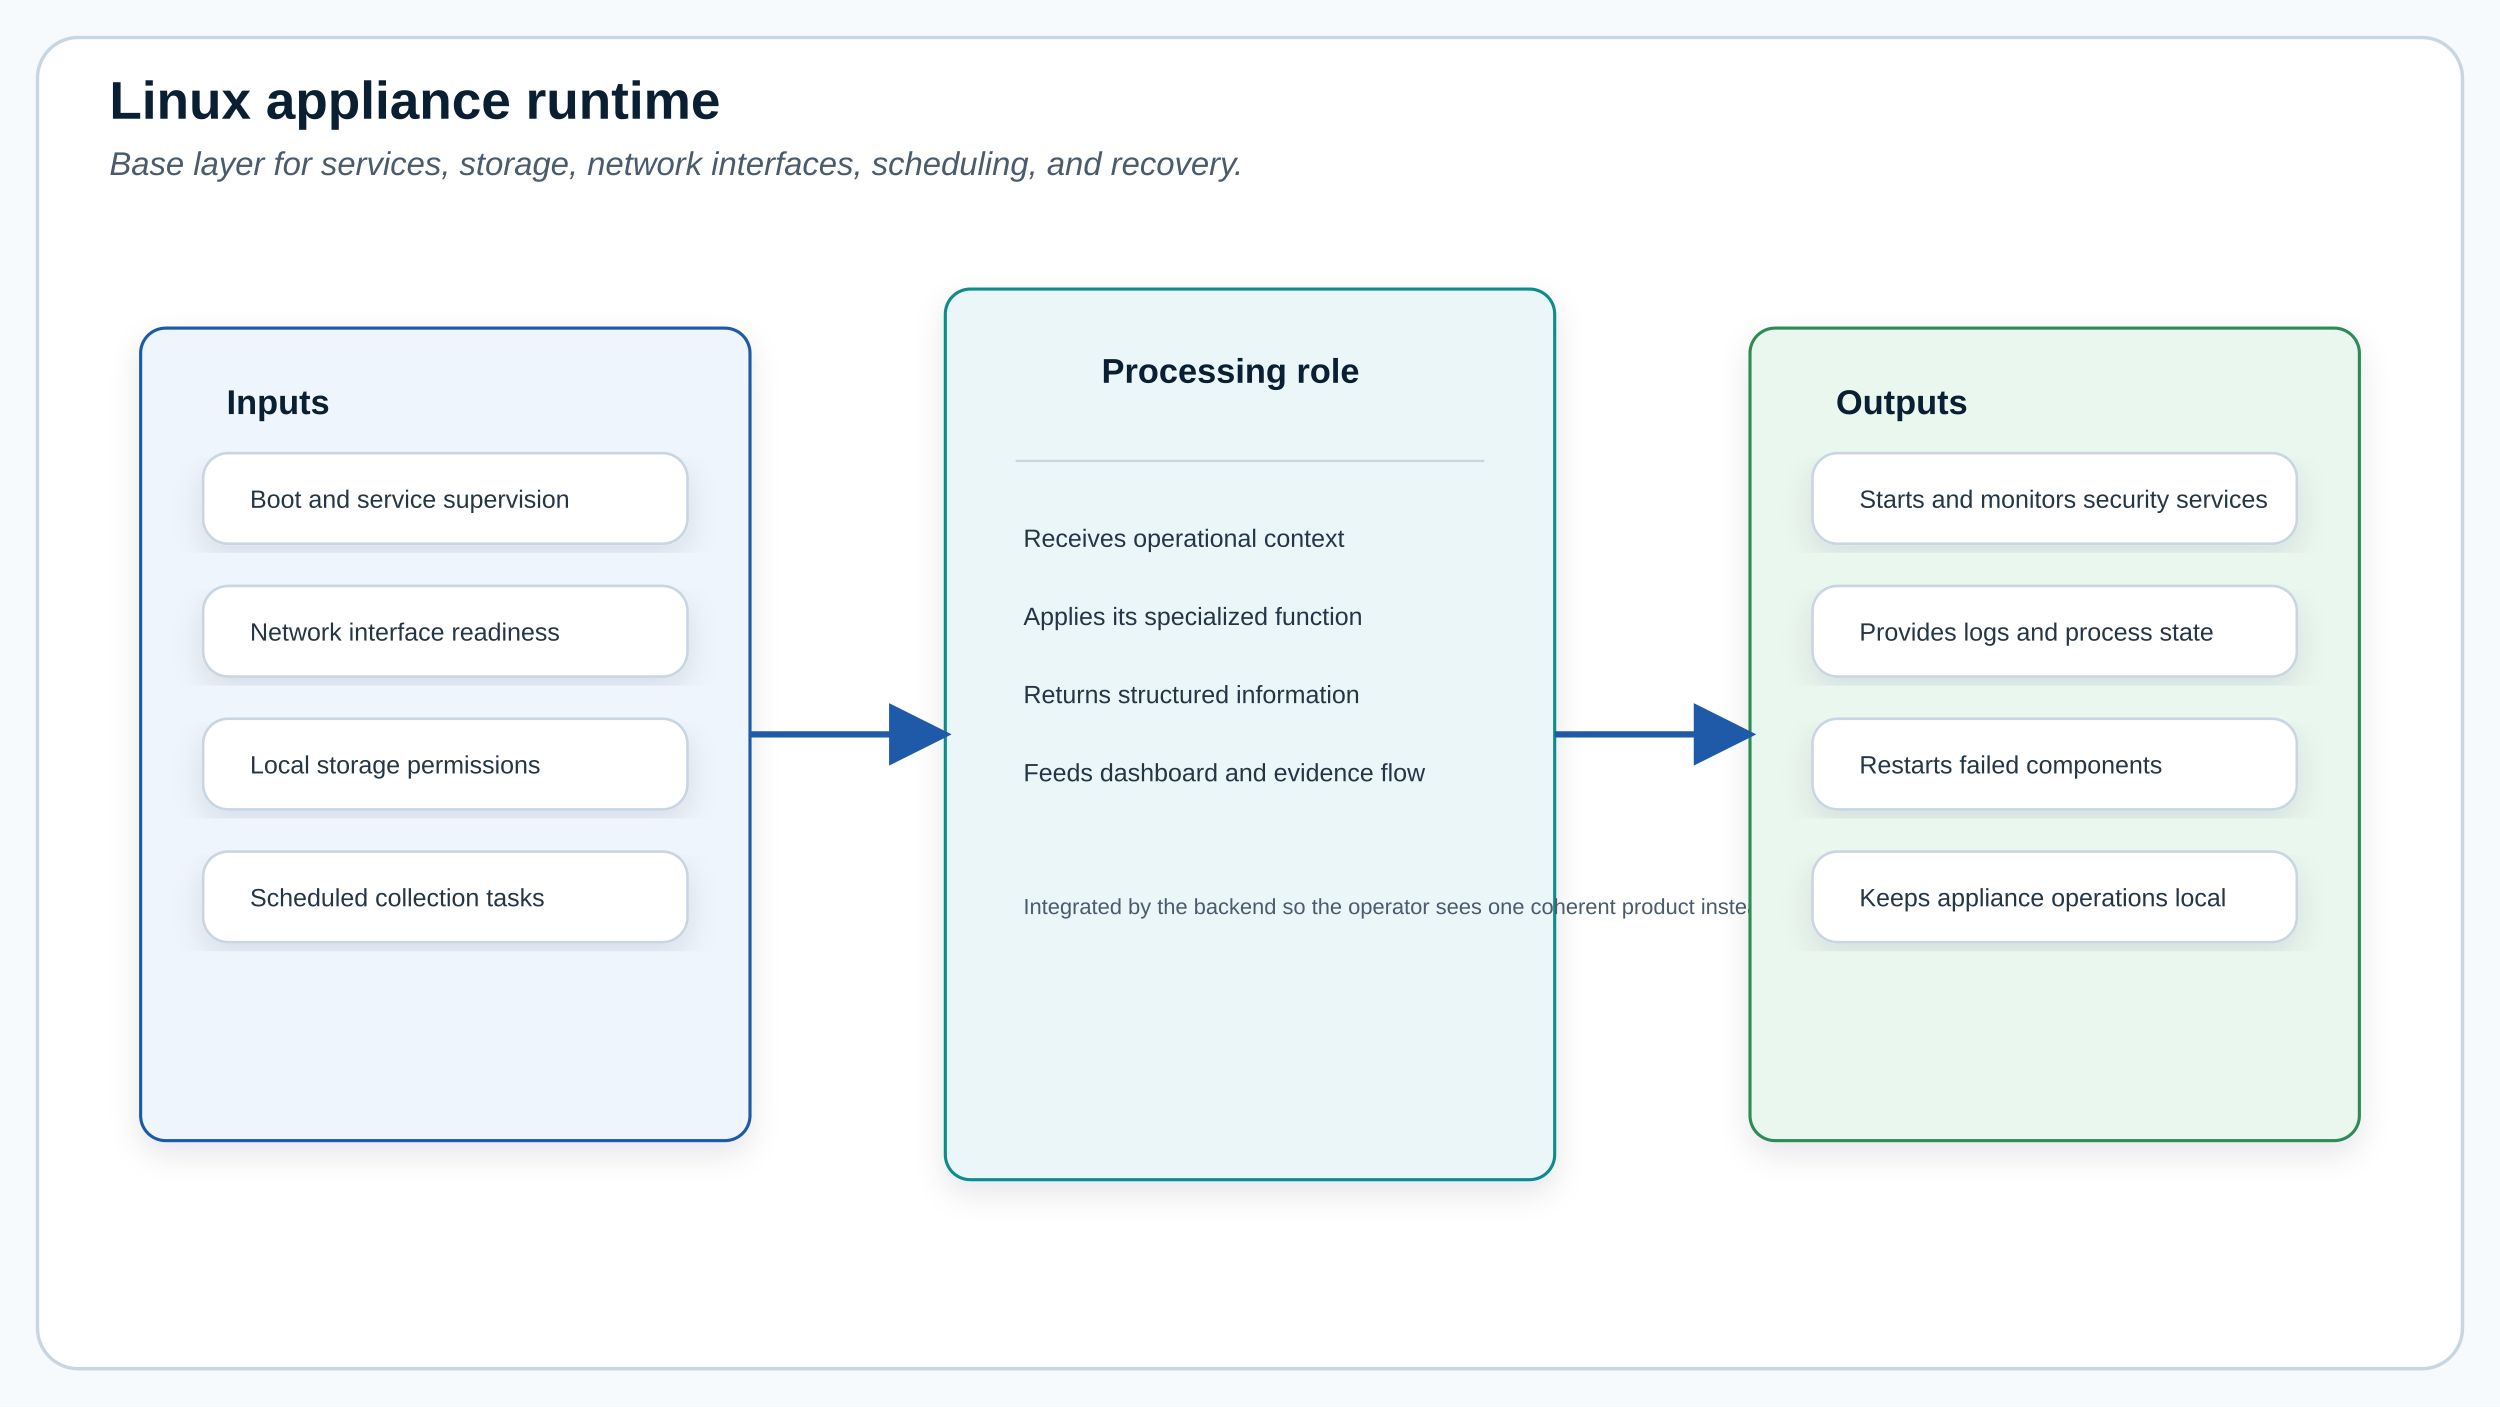
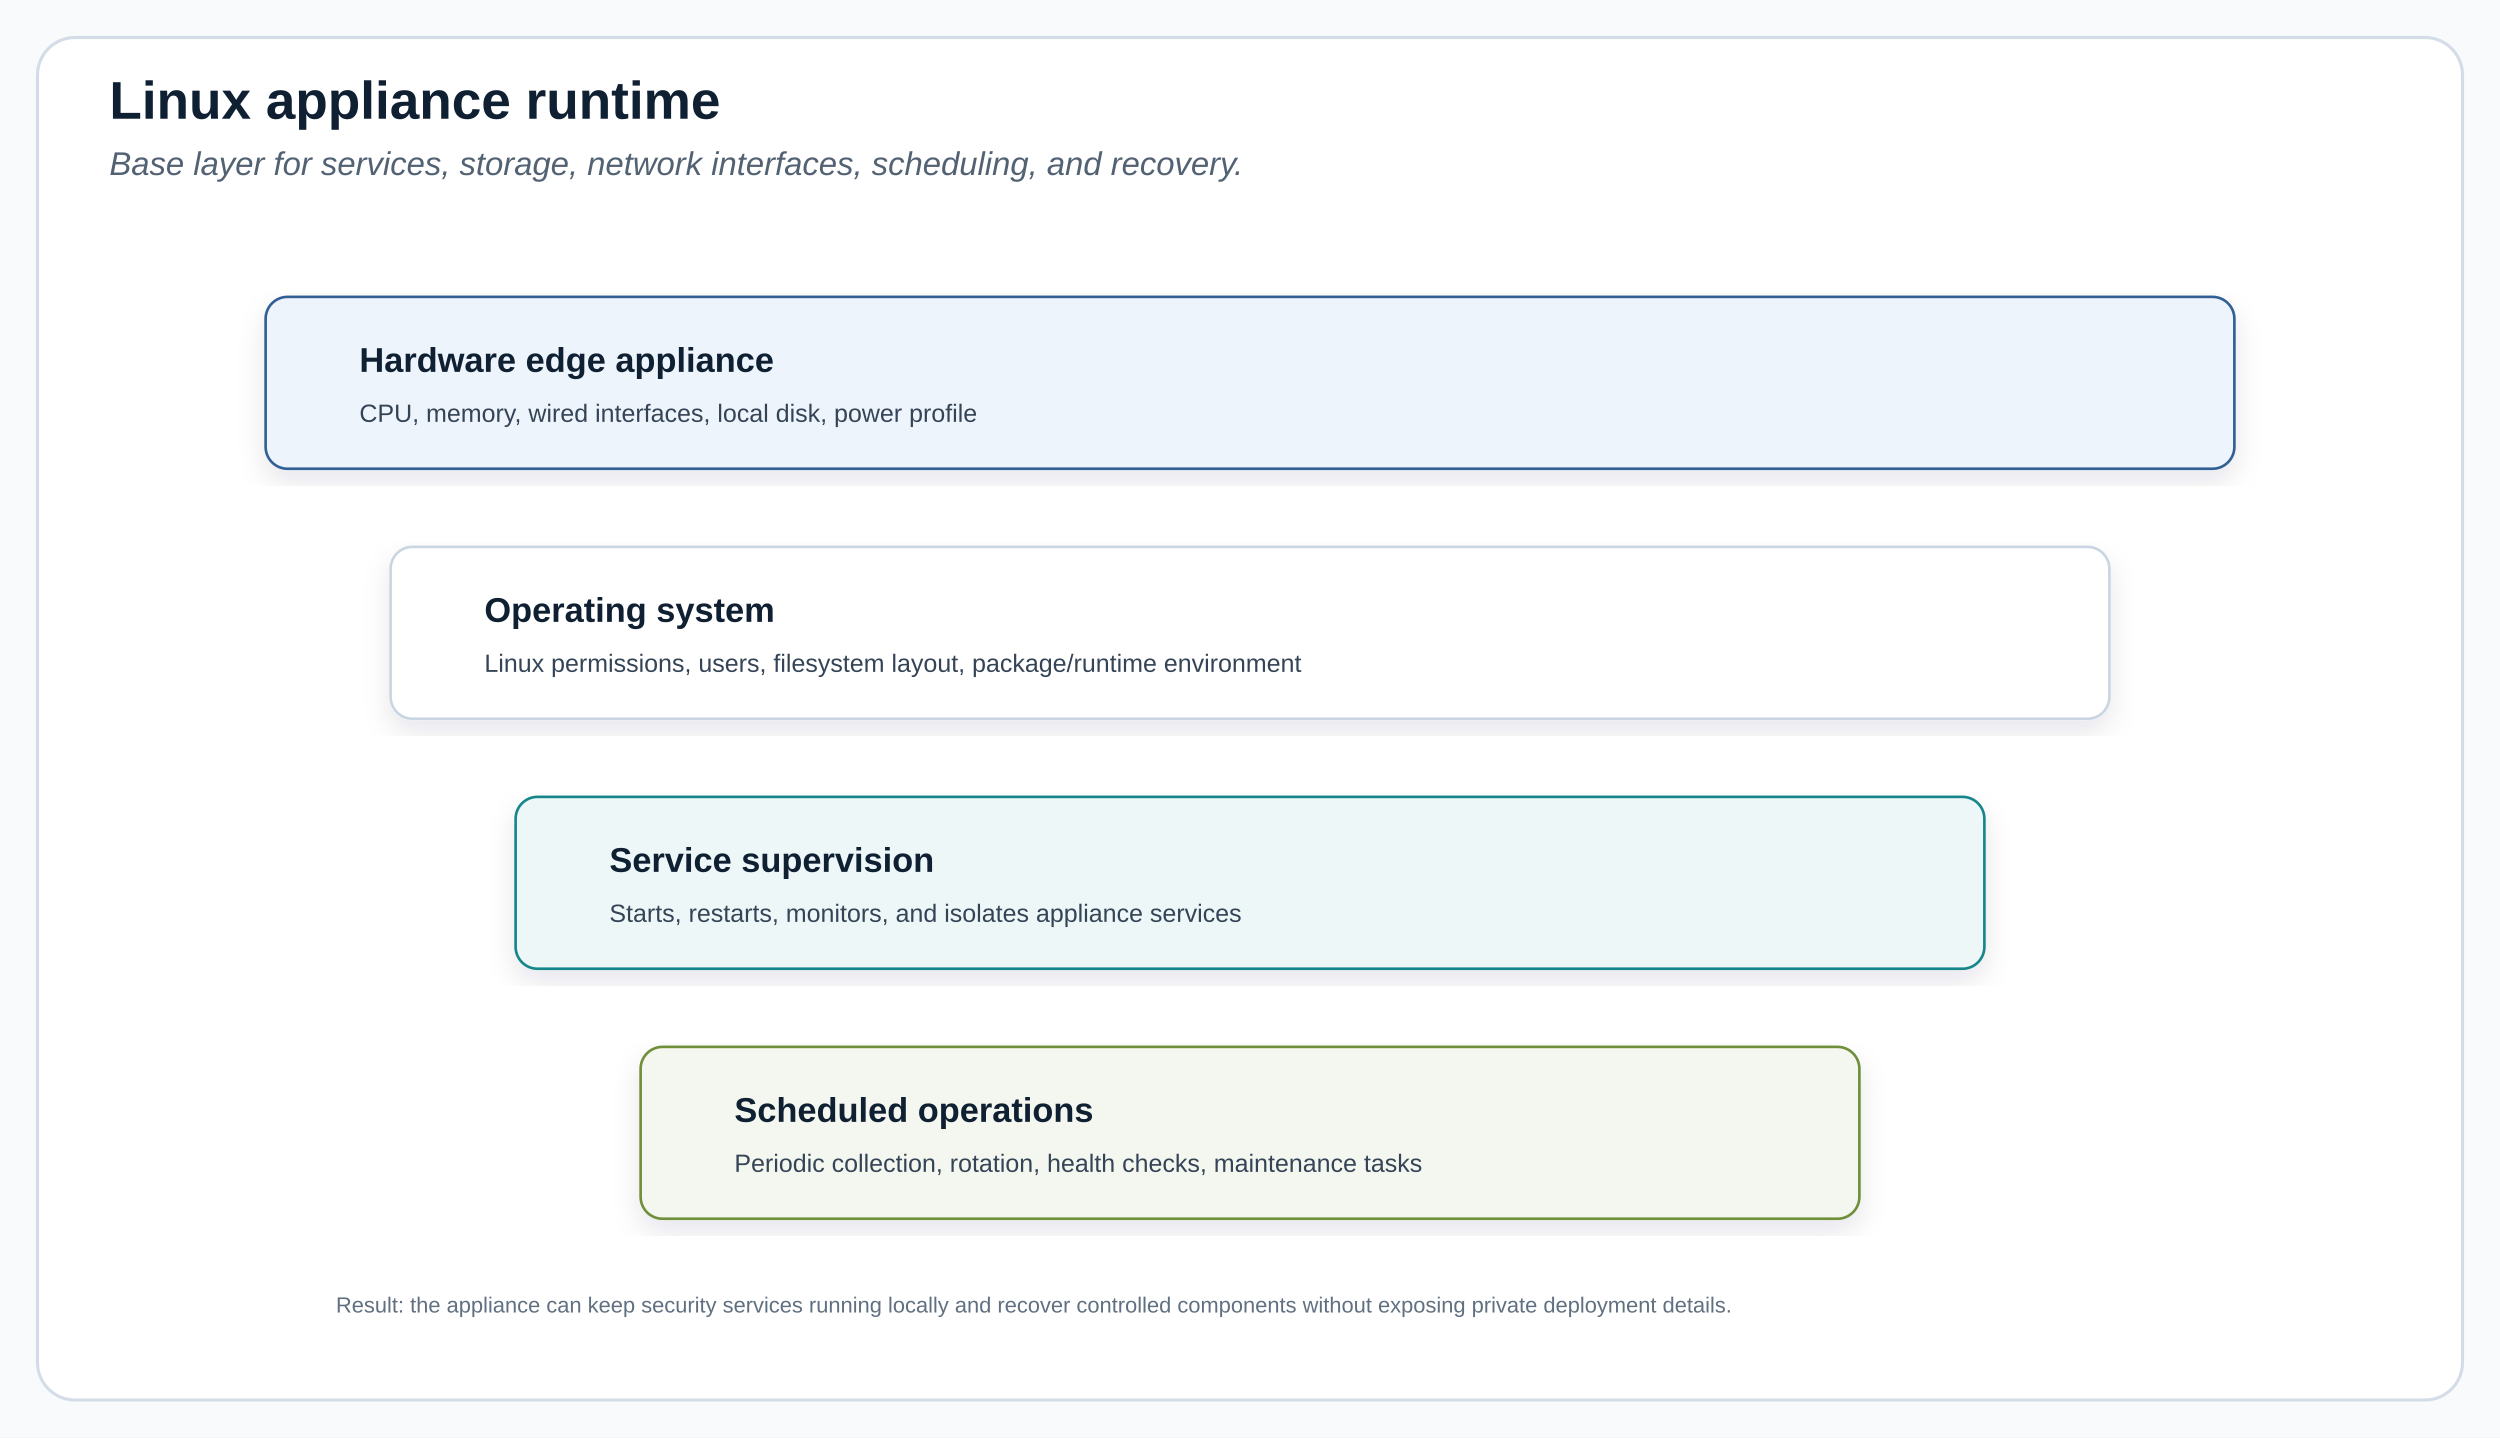
- <svg xmlns="http://www.w3.org/2000/svg" width="1600" height="900" viewBox="0 0 1600 900" role="img" aria-labelledby="title desc">
+ <svg xmlns="http://www.w3.org/2000/svg" width="1600" height="920" viewBox="0 0 1600 920" role="img" aria-labelledby="title desc">
  <defs>
-     <marker id="arrow" viewBox="0 0 10 10" refX="9" refY="5" markerWidth="10" markerHeight="10" orient="auto">
-       <path d="M0 0 10 5 0 10z" fill="#1E5AA8" />
-     </marker>
-     <filter id="shadow" x="-10%" y="-10%" width="120%" height="120%">
-       <feDropShadow dx="0" dy="8" stdDeviation="10" flood-color="#0B1F33" flood-opacity=".10" />
+     <filter id="s">
+       <feDropShadow dx="0" dy="8" stdDeviation="9" flood-color="#102033" flood-opacity=".10" />
    </filter>
-     <style>
- .bg{fill:#F7FAFC}.frame{fill:#FFFFFF;stroke:#C9D6E2;stroke-width:2.2;rx:26}.box{fill:#FFFFFF;stroke:#C9D6E2;stroke-width:1.7;rx:16;filter:url(#shadow)}.boxBlue{fill:#EEF5FC;stroke:#1E5AA8;stroke-width:2;rx:16;filter:url(#shadow)}.boxTeal{fill:#EAF6F8;stroke:#0F8B8D;stroke-width:2;rx:16;filter:url(#shadow)}.boxGreen{fill:#EAF7EF;stroke:#2E8B57;stroke-width:2;rx:16;filter:url(#shadow)}.boxViolet{fill:#F1F0FA;stroke:#6C5BA7;stroke-width:2;rx:16;filter:url(#shadow)}.boxAmber{fill:#F7F1E3;stroke:#A07A2B;stroke-width:2;rx:16;filter:url(#shadow)}.title{font:800 34px Arial;fill:#0B1F33}.subtitle{font:italic 21px Arial;fill:#4B5B6B}.section{font:800 22px Arial;fill:#0B1F33}.text{font:500 16px Arial;fill:#253545}.small{font:500 14px Arial;fill:#4B5B6B}.tag{font:800 14px Arial;fill:#1E5AA8;letter-spacing:1.4px}.arrow{stroke:#1E5AA8;stroke-width:4;fill:none;marker-end:url(#arrow)}.arrowSoft{stroke:#6F8CAD;stroke-width:3;fill:none;marker-end:url(#arrow)}.dash{stroke:#6F8CAD;stroke-width:3;stroke-dasharray:8 8;fill:none;marker-end:url(#arrow)}.divider{stroke:#C9D6E2;stroke-width:1.5}.num{font:800 18px Arial;fill:#1E5AA8}
- </style>
+     <style>.bg{fill:#f8fafc}.frame{fill:#fff;stroke:#d4dde7;stroke-width:2;rx:24}.t{font:800 34px Arial;fill:#102033}.st{font:italic 21px Arial;fill:#526273}.box{fill:#fff;stroke:#c9d6e2;stroke-width:1.7;rx:14;filter:url(#s)}.b1{fill:#eef4fb;stroke:#315f95}.b2{fill:#edf7f8;stroke:#16868a}.b3{fill:#f4f7ef;stroke:#6f8f3a}.h{font:800 22px Arial;fill:#102033}.p{font:500 16px Arial;fill:#344456}.small{font:500 14px Arial;fill:#607080}</style>
  </defs>
-   <rect class="bg" width="1600" height="900" />
-   <rect x="24" y="24" width="1552" height="852" class="frame" />
-   <text x="70" y="76" class="title">Linux appliance runtime</text>
-   <text x="70" y="112" class="subtitle">Base layer for services, storage, network interfaces, scheduling, and recovery.</text>
-   <rect x="90" y="210" width="390" height="520" class="boxBlue" />
-   <text x="145" y="265" class="section">Inputs</text>
-   <rect x="130" y="290" width="310" height="58" class="box" />
-   <text x="160" y="325" class="text">Boot and service supervision</text>
-   <rect x="130" y="375" width="310" height="58" class="box" />
-   <text x="160" y="410" class="text">Network interface readiness</text>
-   <rect x="130" y="460" width="310" height="58" class="box" />
-   <text x="160" y="495" class="text">Local storage permissions</text>
-   <rect x="130" y="545" width="310" height="58" class="box" />
-   <text x="160" y="580" class="text">Scheduled collection tasks</text>
-   <rect x="605" y="185" width="390" height="570" class="boxTeal" />
-   <text x="705" y="245" class="section">Processing role</text>
-   <line x1="650" y1="295" x2="950" y2="295" class="divider" />
-   <text x="655" y="350" class="text">Receives operational context</text>
-   <text x="655" y="400" class="text">Applies its specialized function</text>
-   <text x="655" y="450" class="text">Returns structured information</text>
-   <text x="655" y="500" class="text">Feeds dashboard and evidence flow</text>
-   <text x="655" y="585" class="small">Integrated by the backend so the operator sees one coherent product instead of isolated tools.</text>
-   <rect x="1120" y="210" width="390" height="520" class="boxGreen" />
-   <text x="1175" y="265" class="section">Outputs</text>
-   <rect x="1160" y="290" width="310" height="58" class="box" />
-   <text x="1190" y="325" class="text">Starts and monitors security services</text>
-   <rect x="1160" y="375" width="310" height="58" class="box" />
-   <text x="1190" y="410" class="text">Provides logs and process state</text>
-   <rect x="1160" y="460" width="310" height="58" class="box" />
-   <text x="1190" y="495" class="text">Restarts failed components</text>
-   <rect x="1160" y="545" width="310" height="58" class="box" />
-   <text x="1190" y="580" class="text">Keeps appliance operations local</text>
-   <path d="M480 470h125" class="arrow" />
-   <path d="M995 470h125" class="arrow" />
+   <rect class="bg" width="1600" height="920" />
+   <rect x="24" y="24" width="1552" height="872" class="frame" />
+   <text x="70" y="76" class="t">Linux appliance runtime</text>
+   <text x="70" y="112" class="st">Base layer for services, storage, network interfaces, scheduling, and recovery.</text>
+   <rect x="170" y="190" width="1260" height="110" class="box b1" />
+   <text x="230" y="238" class="h">Hardware edge appliance</text>
+   <text x="230" y="270" class="p">CPU, memory, wired interfaces, local disk, power profile</text>
+   <rect x="250" y="350" width="1100" height="110" class="box" />
+   <text x="310" y="398" class="h">Operating system</text>
+   <text x="310" y="430" class="p">Linux permissions, users, filesystem layout, package/runtime environment</text>
+   <rect x="330" y="510" width="940" height="110" class="box b2" />
+   <text x="390" y="558" class="h">Service supervision</text>
+   <text x="390" y="590" class="p">Starts, restarts, monitors, and isolates appliance services</text>
+   <rect x="410" y="670" width="780" height="110" class="box b3" />
+   <text x="470" y="718" class="h">Scheduled operations</text>
+   <text x="470" y="750" class="p">Periodic collection, rotation, health checks, maintenance tasks</text>
+   <text x="215" y="840" class="small">Result: the appliance can keep security services running locally and recover controlled components without exposing private deployment details.</text>
</svg>
